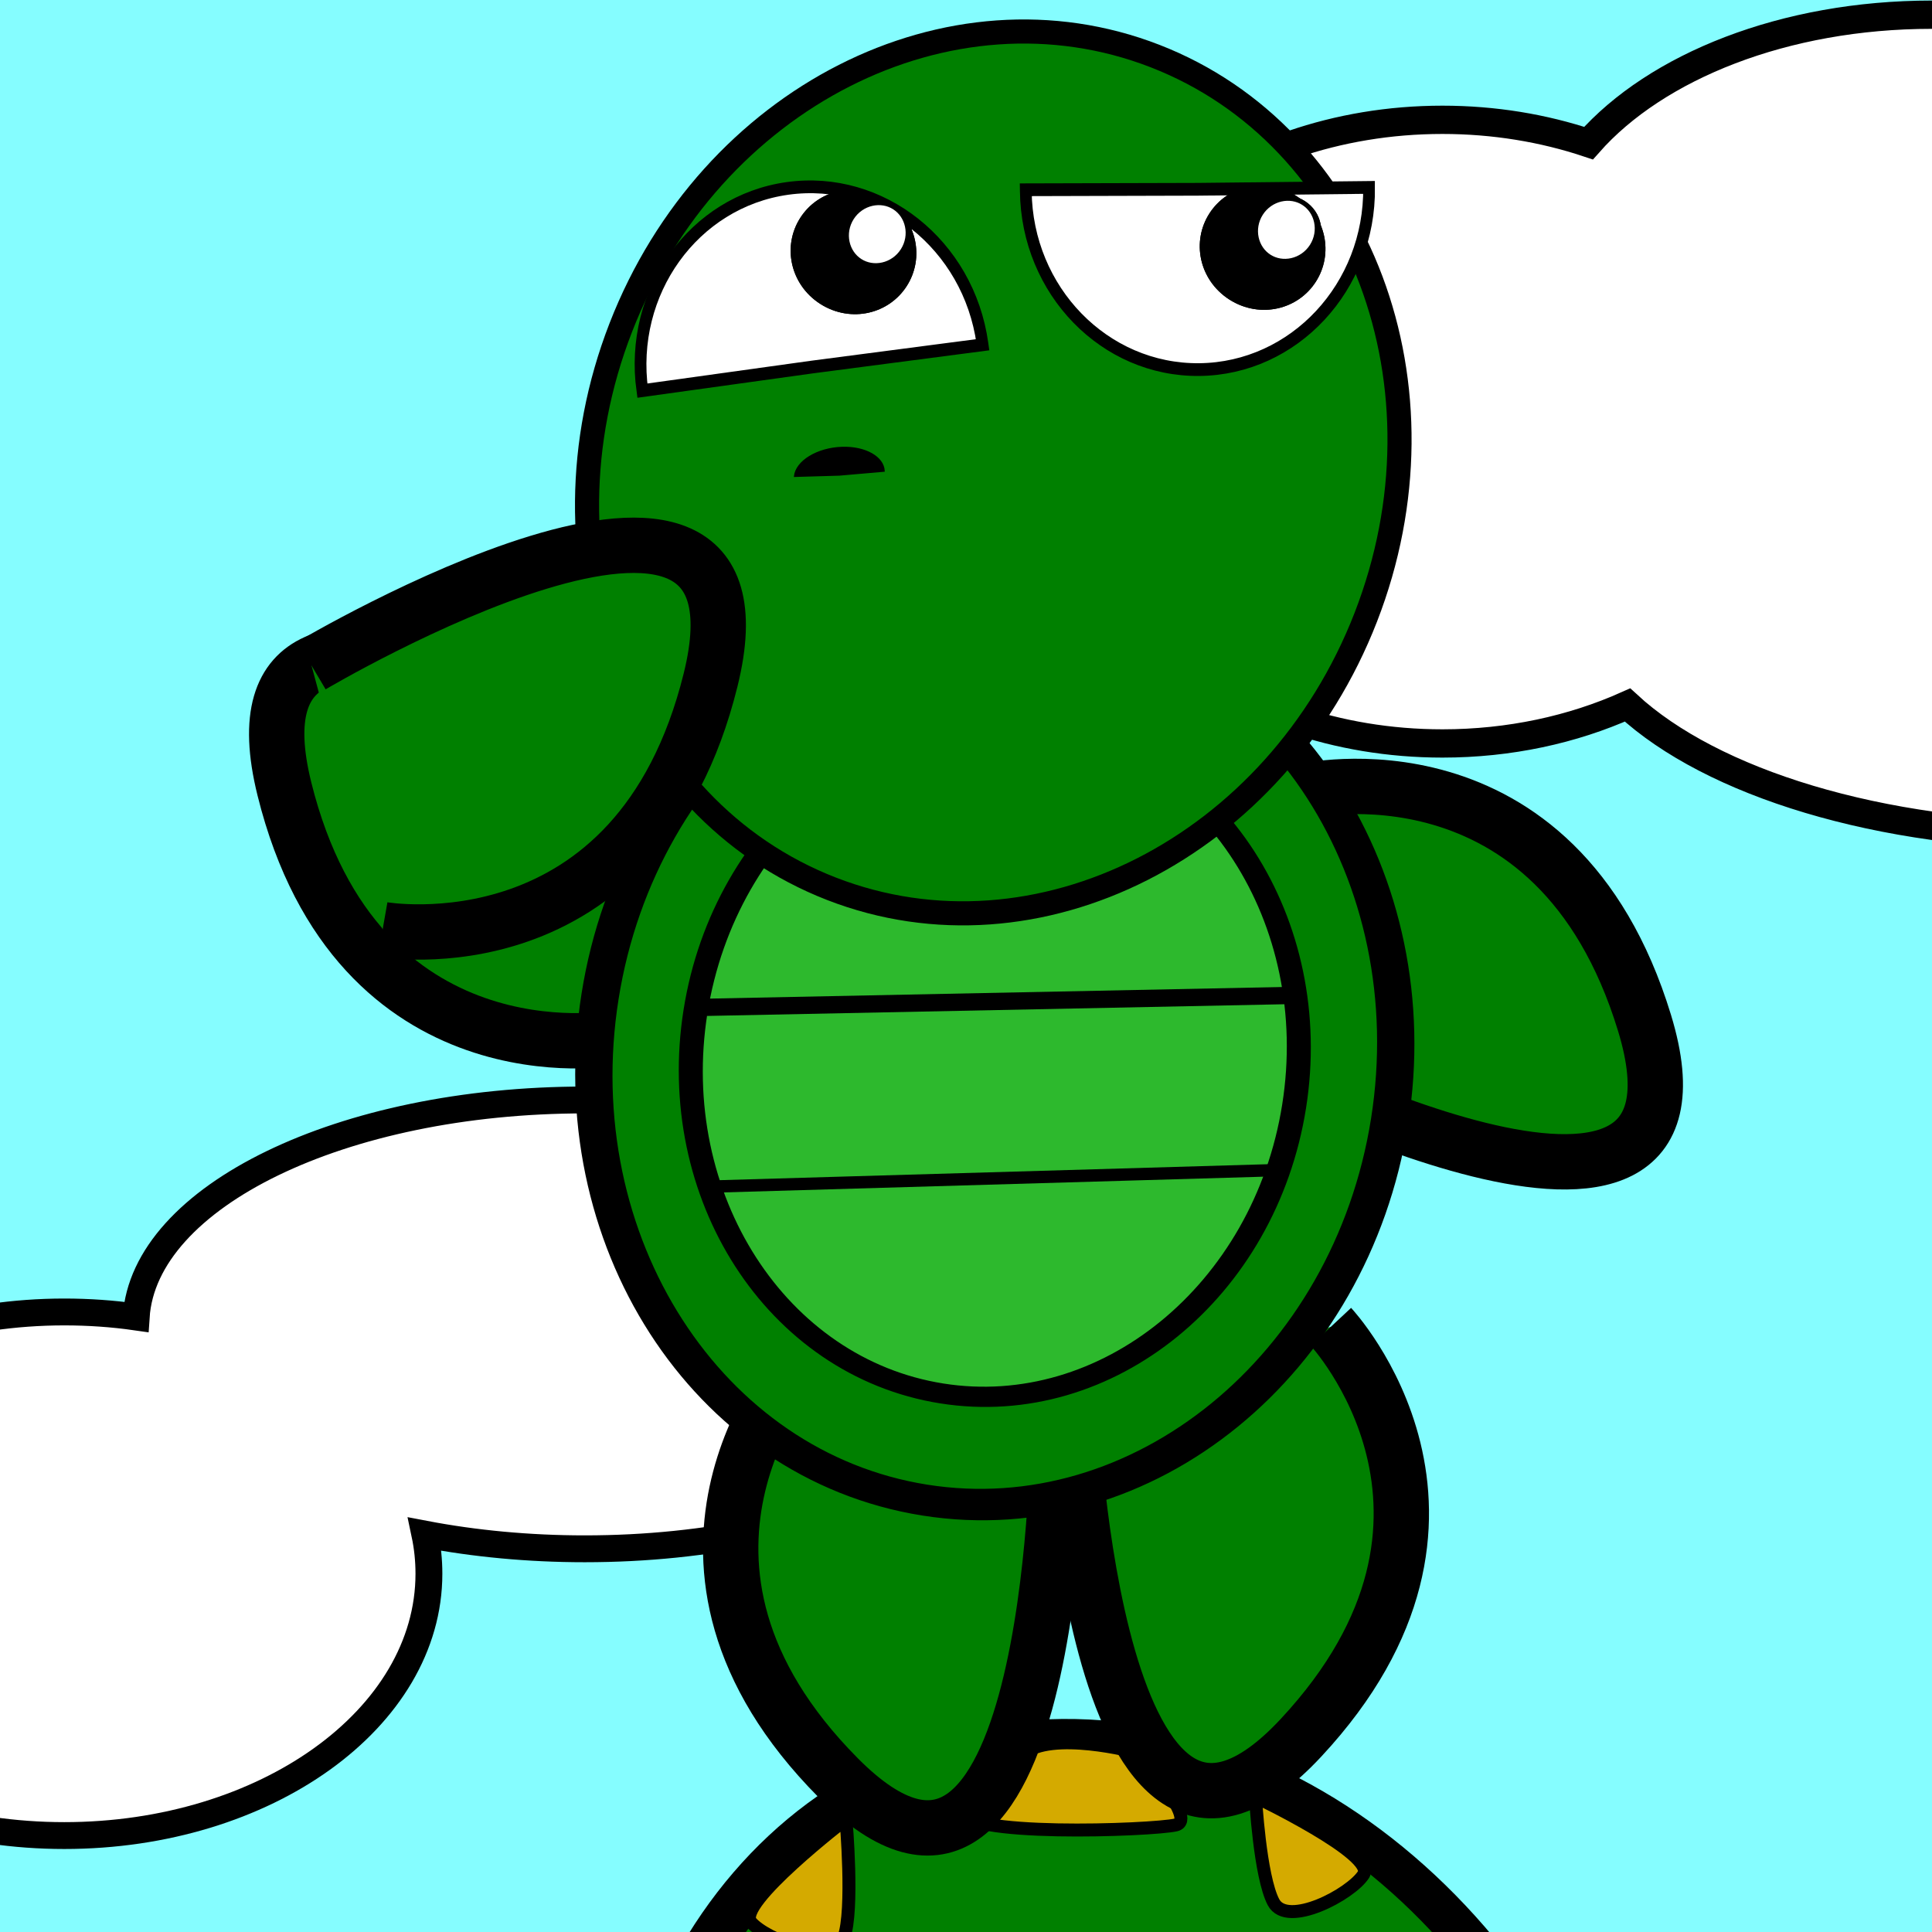
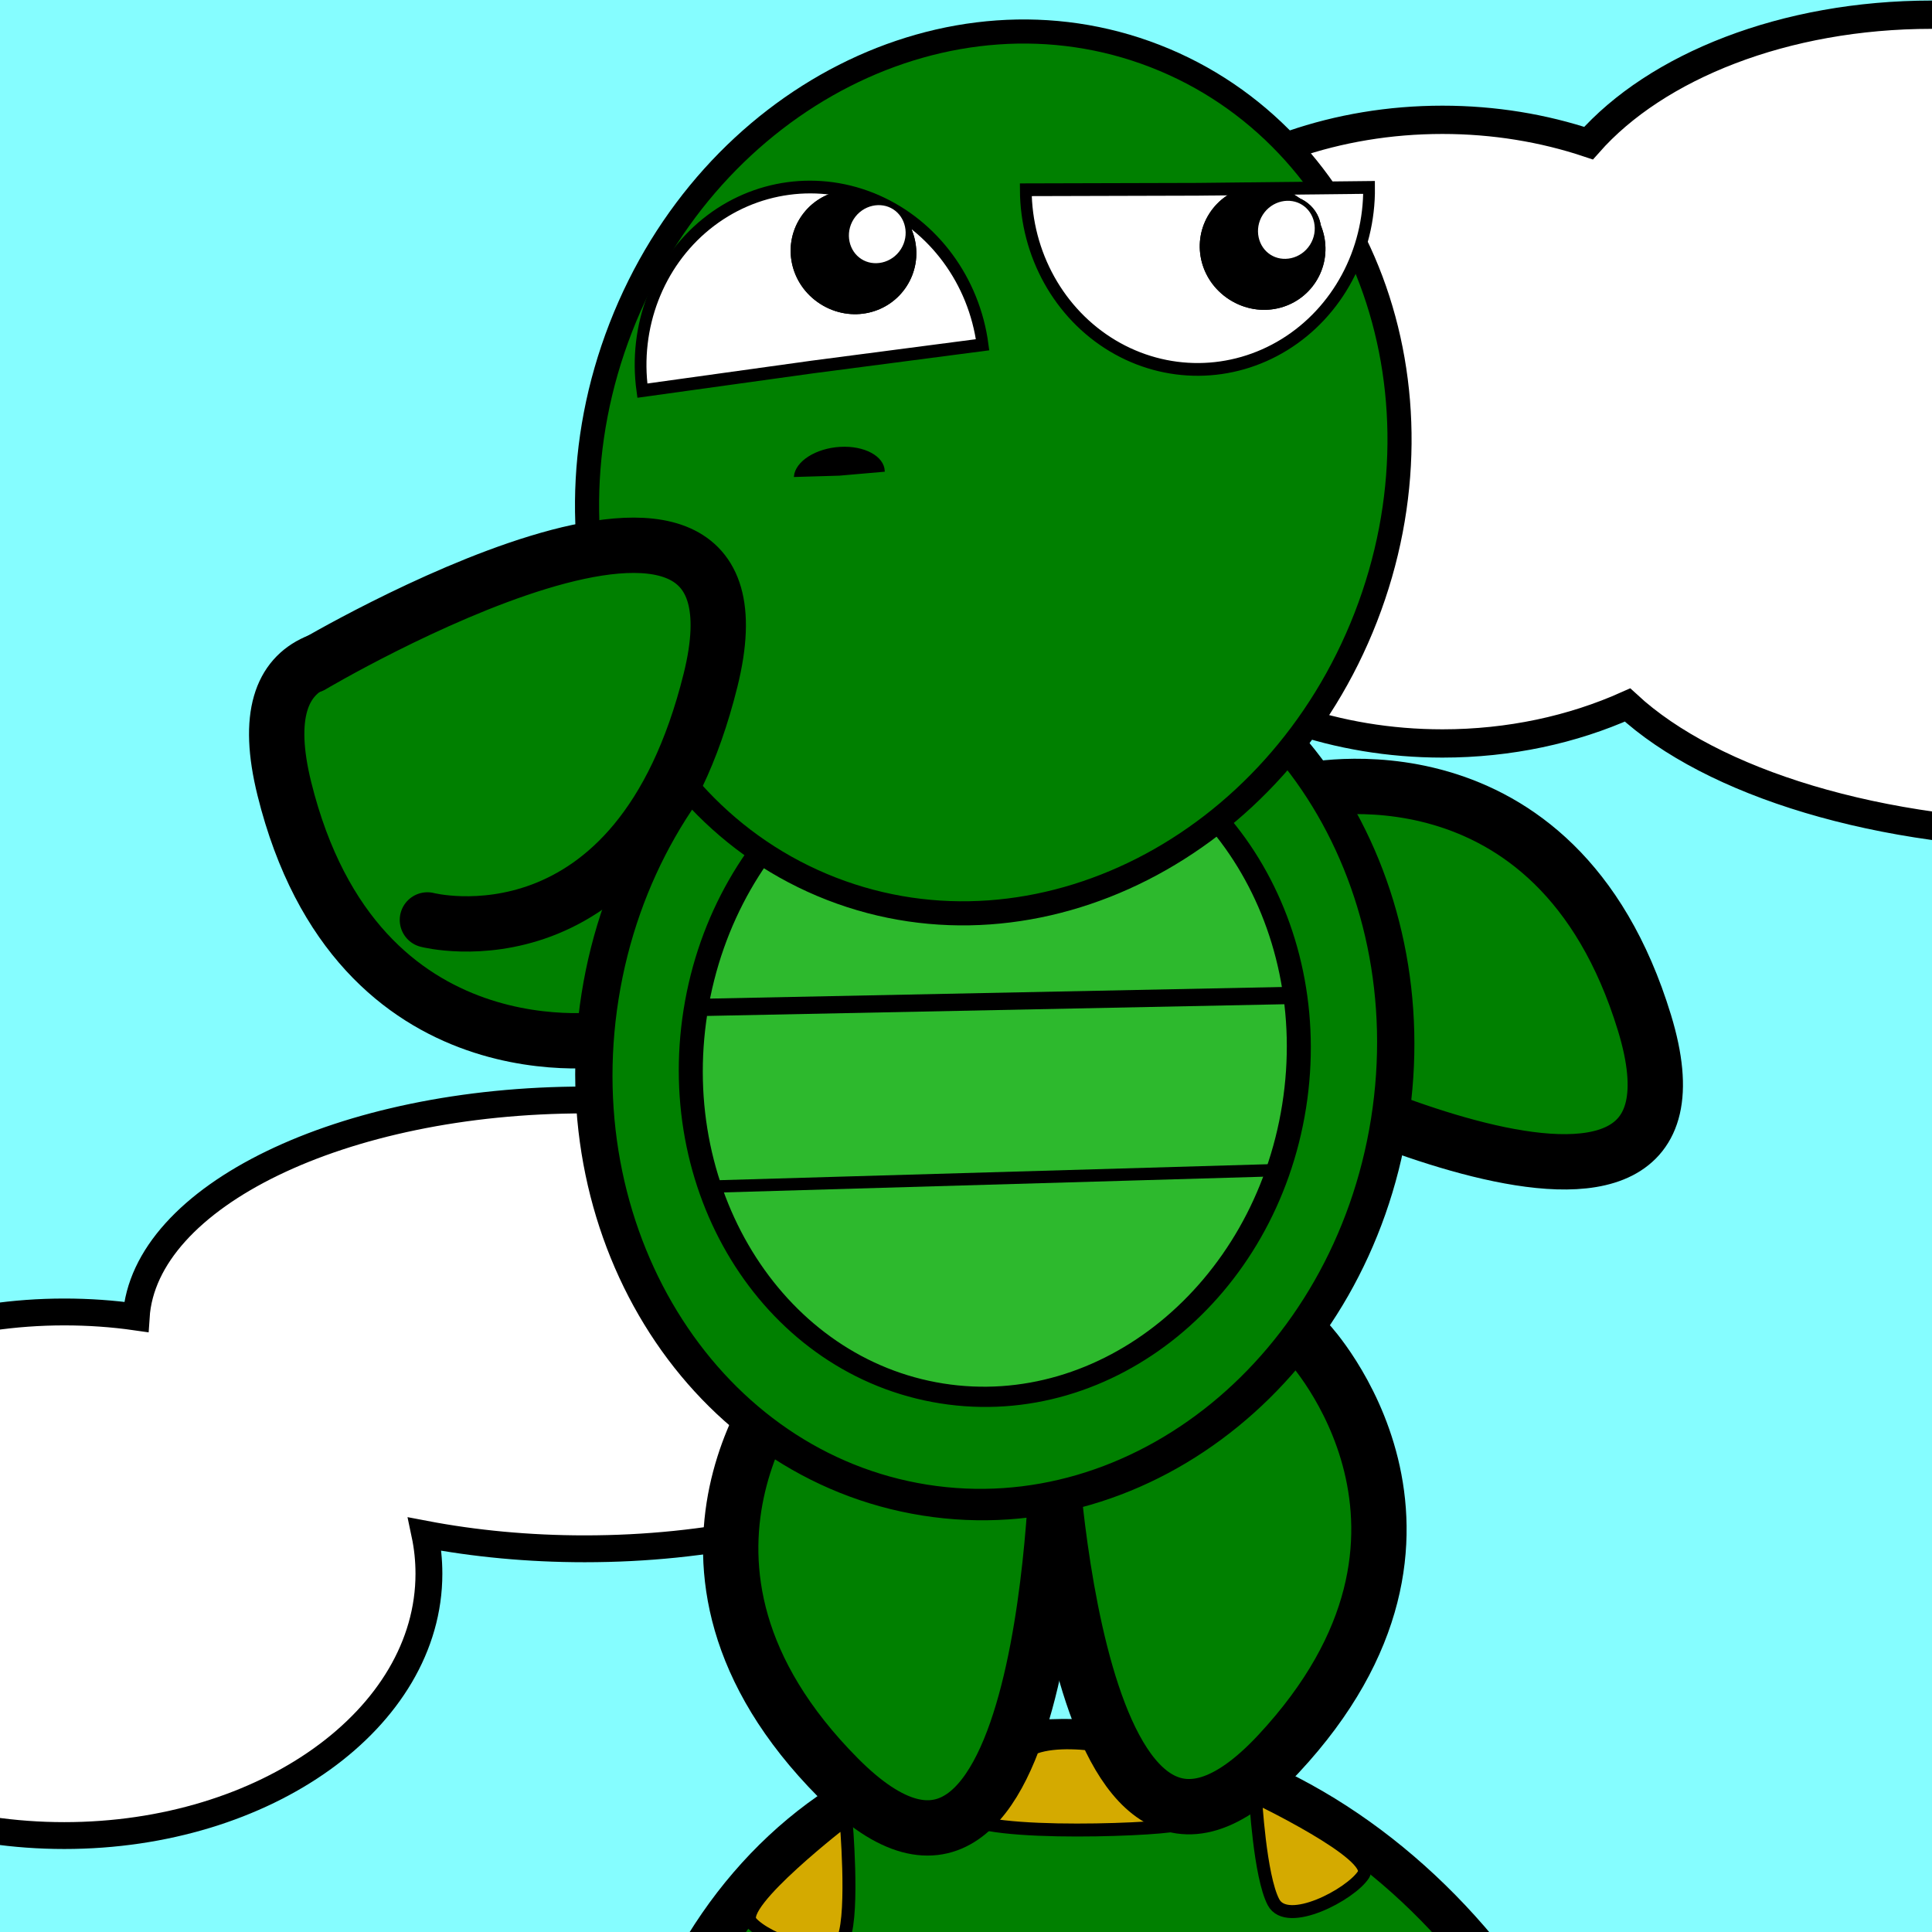
<svg xmlns="http://www.w3.org/2000/svg" width="128" height="128" id="svg4722" version="1.1">
  <defs id="defs4724" />
  <g id="layer1" transform="translate(0,-924.3622)" />
  <g id="layer3" transform="translate(0,-832)">
    <rect style="fill:#85fdff;fill-opacity:1;stroke:none" id="rect12997" width="200" height="200" x="-39.97" y="798.771" ry="0.445" />
    <path style="fill:#ffffff;fill-opacity:1;stroke:#000000;stroke-width:1.874;stroke-miterlimit:4;stroke-opacity:1;stroke-dasharray:none" d="m 127.975,832.974 c -9.748,0 -18.248,3.429 -22.73,8.51 -2.983,-0.997 -6.255,-1.546 -9.681,-1.546 -14.054,0 -25.447,9.251 -25.447,20.662 0,11.411 11.393,20.656 25.447,20.656 4.446,0 8.627,-0.92 12.264,-2.548 5.56,5.135 16.68,8.639 29.494,8.639 18.378,0 33.278,-7.205 33.278,-16.094 0,-6.403 -7.729,-11.933 -18.923,-14.524 1.534,-2.133 2.395,-4.501 2.395,-7.005 0,-9.249 -11.683,-16.75 -26.097,-16.75 z" id="path13770" />
    <path style="fill:#ffffff;fill-opacity:1;stroke:#000000;stroke-width:1.779;stroke-linecap:round;stroke-linejoin:miter;stroke-miterlimit:4;stroke-opacity:1;stroke-dasharray:none;stroke-dashoffset:0" d="m 4.258,953.611 c -13.343,0 -24.159,-7.769 -24.159,-17.348 0,-9.579 10.817,-17.342 24.159,-17.342 1.631,0 3.225,0.113 4.765,0.334 0.517,-7.984 13.626,-14.379 29.72,-14.379 16.422,0 29.736,6.657 29.736,14.868 0,8.211 -13.315,14.868 -29.736,14.868 -3.733,0 -7.306,-0.345 -10.598,-0.973 0.181,0.856 0.272,1.732 0.272,2.624 0,9.579 -10.817,17.348 -24.159,17.348 z" id="path13776" />
-     <g id="g11899" transform="matrix(0.2400989,0,0,0.2400989,-126.9601,779.2073)">
-       <g transform="matrix(0.6492081,0,0,0.6492081,599.5972,212.5373)" id="g11766">
-         <g id="g11559" transform="matrix(-0.3581099,-5.494199,5.494199,-0.3581099,-3883.156,2624.824)">
-           <g transform="matrix(0.0815394,-0.9966701,0.9966701,0.0815394,-468.789,1051.837)" id="g5410">
-             <path transform="matrix(-0.3963634,0.0215978,0.05432099,0.347082,408.0023,574.6367)" d="m 365.714,313.791 c 0,71.797 -43.492,130 -97.143,130 -53.651,0 -97.143,-58.203 -97.143,-130 0,-2.082 0.037,-4.164 0.112,-6.244 l 97.031,6.244 z" id="path5412" style="fill:#008000;fill-opacity:1;stroke:#000000;stroke-width:9.098;stroke-miterlimit:4;stroke-opacity:1;stroke-dasharray:none" />
-             <path style="fill:#2db92d;fill-opacity:1;stroke:#000000;stroke-width:9.098;stroke-miterlimit:4;stroke-opacity:1;stroke-dasharray:none" id="path5414" d="m 365.714,313.791 c 0,71.797 -43.492,130 -97.143,130 -53.651,0 -97.143,-58.203 -97.143,-130 0,-2.082 0.037,-4.164 0.112,-6.244 l 97.031,6.244 z" transform="matrix(-0.3231957,0.01283864,0.03744146,0.1382574,392.3387,641.9059)" />
-             <path style="fill:none;stroke:#000000;stroke-width:1px;stroke-linecap:butt;stroke-linejoin:miter;stroke-opacity:1" d="m 315,689.505 -8.571,15" id="path5416" />
-             <path style="fill:none;stroke:#000000;stroke-width:1px;stroke-linecap:butt;stroke-linejoin:miter;stroke-opacity:1" d="m 336.429,688.791 -7.143,16.429" id="path5418" />
-           </g>
-           <path id="path5436" d="m 288.406,793.572 c 0,0 -5.495,4.533 -5.801,2.738 -0.306,-1.795 0.129,-17.146 2.251,-16.371 1.113,0.406 1.988,2.328 3.946,4.899 1.774,2.33 -0.395,8.734 -0.395,8.734 z" style="fill:#d4aa00;stroke:#000000;stroke-width:1px;stroke-linecap:butt;stroke-linejoin:miter;stroke-opacity:1" />
-           <path style="fill:#d4aa00;stroke:#000000;stroke-width:1px;stroke-linecap:butt;stroke-linejoin:miter;stroke-opacity:1" d="m 284.36,802.582 c 0,0 -5.045,9.011 -6.516,7.936 -1.47,-1.075 -3.744,-6.156 -1.682,-7.078 2.062,-0.922 8.198,-0.858 8.198,-0.858 z" id="path5438" />
-           <path style="fill:#d4aa00;stroke:#000000;stroke-width:1px;stroke-linecap:butt;stroke-linejoin:miter;stroke-opacity:1" d="m 284.701,770.923 c 0,0 -5.973,-8.918 -7.444,-7.843 -1.47,1.075 -3.744,6.156 -1.682,7.078 2.062,0.922 9.126,0.765 9.126,0.765 z" id="path5438-5" />
+     <g id="g11766" transform="matrix(0.1558742,0,0,0.1558742,17.00251,830.2373)">
+       <g transform="matrix(-0.3581099,-5.494199,5.494199,-0.3581099,-3883.156,2624.824)" id="g11559">
+         <g id="g5410" transform="matrix(0.0815394,-0.9966701,0.9966701,0.0815394,-468.789,1051.837)">
+           <path style="fill:#008000;fill-opacity:1;stroke:#000000;stroke-width:9.098;stroke-miterlimit:4;stroke-opacity:1;stroke-dasharray:none" id="path5412" d="m 365.714,313.791 c 0,71.797 -43.492,130 -97.143,130 -53.651,0 -97.143,-58.203 -97.143,-130 0,-2.082 0.037,-4.164 0.112,-6.244 l 97.031,6.244 z" transform="matrix(-0.3963634,0.0215978,0.05432099,0.347082,408.0023,574.6367)" />
+           <path transform="matrix(-0.3231957,0.01283864,0.03744146,0.1382574,392.3387,641.9059)" d="m 365.714,313.791 c 0,71.797 -43.492,130 -97.143,130 -53.651,0 -97.143,-58.203 -97.143,-130 0,-2.082 0.037,-4.164 0.112,-6.244 l 97.031,6.244 z" id="path5414" style="fill:#2db92d;fill-opacity:1;stroke:#000000;stroke-width:9.098;stroke-miterlimit:4;stroke-opacity:1;stroke-dasharray:none" />
+           <path id="path5416" d="m 315,689.505 -8.571,15" style="fill:none;stroke:#000000;stroke-width:1px;stroke-linecap:butt;stroke-linejoin:miter;stroke-opacity:1" />
+           <path id="path5418" d="m 336.429,688.791 -7.143,16.429" style="fill:none;stroke:#000000;stroke-width:1px;stroke-linecap:butt;stroke-linejoin:miter;stroke-opacity:1" />
        </g>
-         <g id="g11559-1" transform="matrix(0.296012,-5.497895,5.497895,0.296012,-4061.369,2356.812)">
-           <g transform="matrix(0.0815394,-0.9966701,0.9966701,0.0815394,-468.789,1051.837)" id="g5410-2">
-             <path transform="matrix(-0.3963634,0.0215978,0.05432099,0.347082,408.0023,574.6367)" d="m 365.714,313.791 c 0,71.797 -43.492,130 -97.143,130 -53.651,0 -97.143,-58.203 -97.143,-130 0,-2.082 0.037,-4.164 0.112,-6.244 l 97.031,6.244 z" id="path5412-4" style="fill:#008000;fill-opacity:1;stroke:#000000;stroke-width:9.098;stroke-miterlimit:4;stroke-opacity:1;stroke-dasharray:none" />
-             <path style="fill:#2db92d;fill-opacity:1;stroke:#000000;stroke-width:9.098;stroke-miterlimit:4;stroke-opacity:1;stroke-dasharray:none" id="path5414-1" d="m 365.714,313.791 c 0,71.797 -43.492,130 -97.143,130 -53.651,0 -97.143,-58.203 -97.143,-130 0,-2.082 0.037,-4.164 0.112,-6.244 l 97.031,6.244 z" transform="matrix(-0.3231957,0.01283864,0.03744146,0.1382574,392.3387,641.9059)" />
-             <path style="fill:none;stroke:#000000;stroke-width:1px;stroke-linecap:butt;stroke-linejoin:miter;stroke-opacity:1" d="m 315,689.505 -8.571,15" id="path5416-2" />
-             <path style="fill:none;stroke:#000000;stroke-width:1px;stroke-linecap:butt;stroke-linejoin:miter;stroke-opacity:1" d="m 336.429,688.791 -7.143,16.429" id="path5418-8" />
-           </g>
-           <path id="path5436-3" d="m 288.406,793.572 c 0,0 -5.495,4.533 -5.801,2.738 -0.306,-1.795 0.129,-17.146 2.251,-16.371 1.113,0.406 1.988,2.328 3.946,4.899 1.774,2.33 -0.395,8.734 -0.395,8.734 z" style="fill:#d4aa00;stroke:#000000;stroke-width:1px;stroke-linecap:butt;stroke-linejoin:miter;stroke-opacity:1" />
-           <path style="fill:#d4aa00;stroke:#000000;stroke-width:1px;stroke-linecap:butt;stroke-linejoin:miter;stroke-opacity:1" d="m 284.36,802.582 c 0,0 -5.045,9.011 -6.516,7.936 -1.47,-1.075 -3.744,-6.156 -1.682,-7.078 2.062,-0.922 8.198,-0.858 8.198,-0.858 z" id="path5438-9" />
-           <path style="fill:#d4aa00;stroke:#000000;stroke-width:1px;stroke-linecap:butt;stroke-linejoin:miter;stroke-opacity:1" d="m 284.701,770.923 c 0,0 -5.973,-8.918 -7.444,-7.843 -1.47,1.075 -3.744,6.156 -1.682,7.078 2.062,0.922 9.126,0.765 9.126,0.765 z" id="path5438-5-2" />
+         <path style="fill:#d4aa00;stroke:#000000;stroke-width:1px;stroke-linecap:butt;stroke-linejoin:miter;stroke-opacity:1" d="m 288.406,793.572 c 0,0 -5.495,4.533 -5.801,2.738 -0.306,-1.795 0.129,-17.146 2.251,-16.371 1.113,0.406 1.988,2.328 3.946,4.899 1.774,2.33 -0.395,8.734 -0.395,8.734 z" id="path5436" />
+         <path id="path5438" d="m 284.36,802.582 c 0,0 -5.045,9.011 -6.516,7.936 -1.47,-1.075 -3.744,-6.156 -1.682,-7.078 2.062,-0.922 8.198,-0.858 8.198,-0.858 z" style="fill:#d4aa00;stroke:#000000;stroke-width:1px;stroke-linecap:butt;stroke-linejoin:miter;stroke-opacity:1" />
+         <path id="path5438-5" d="m 284.701,770.923 c 0,0 -5.973,-8.918 -7.444,-7.843 -1.47,1.075 -3.744,6.156 -1.682,7.078 2.062,0.922 9.126,0.765 9.126,0.765 z" style="fill:#d4aa00;stroke:#000000;stroke-width:1px;stroke-linecap:butt;stroke-linejoin:miter;stroke-opacity:1" />
+       </g>
+       <g transform="matrix(0.296012,-5.497895,5.497895,0.296012,-4061.369,2356.812)" id="g11559-1">
+         <g id="g5410-2" transform="matrix(0.0815394,-0.9966701,0.9966701,0.0815394,-468.789,1051.837)">
+           <path style="fill:#008000;fill-opacity:1;stroke:#000000;stroke-width:9.098;stroke-miterlimit:4;stroke-opacity:1;stroke-dasharray:none" id="path5412-4" d="m 365.714,313.791 c 0,71.797 -43.492,130 -97.143,130 -53.651,0 -97.143,-58.203 -97.143,-130 0,-2.082 0.037,-4.164 0.112,-6.244 l 97.031,6.244 z" transform="matrix(-0.3963634,0.0215978,0.05432099,0.347082,408.0023,574.6367)" />
+           <path transform="matrix(-0.3231957,0.01283864,0.03744146,0.1382574,392.3387,641.9059)" d="m 365.714,313.791 c 0,71.797 -43.492,130 -97.143,130 -53.651,0 -97.143,-58.203 -97.143,-130 0,-2.082 0.037,-4.164 0.112,-6.244 l 97.031,6.244 z" id="path5414-1" style="fill:#2db92d;fill-opacity:1;stroke:#000000;stroke-width:9.098;stroke-miterlimit:4;stroke-opacity:1;stroke-dasharray:none" />
+           <path id="path5416-2" d="m 315,689.505 -8.571,15" style="fill:none;stroke:#000000;stroke-width:1px;stroke-linecap:butt;stroke-linejoin:miter;stroke-opacity:1" />
+           <path id="path5418-8" d="m 336.429,688.791 -7.143,16.429" style="fill:none;stroke:#000000;stroke-width:1px;stroke-linecap:butt;stroke-linejoin:miter;stroke-opacity:1" />
        </g>
-         <g id="g11559-0" transform="matrix(0,-5.505858,5.505858,0,-3985.925,2838.883)">
-           <g transform="matrix(0.0815394,-0.9966701,0.9966701,0.0815394,-468.789,1051.837)" id="g5410-7">
-             <path transform="matrix(-0.3963634,0.0215978,0.05432099,0.347082,408.0023,574.6367)" d="m 365.714,313.791 c 0,71.797 -43.492,130 -97.143,130 -53.651,0 -97.143,-58.203 -97.143,-130 0,-2.082 0.037,-4.164 0.112,-6.244 l 97.031,6.244 z" id="path5412-7" style="fill:#008000;fill-opacity:1;stroke:#000000;stroke-width:9.098;stroke-miterlimit:4;stroke-opacity:1;stroke-dasharray:none" />
-             <path style="fill:#2db92d;fill-opacity:1;stroke:#000000;stroke-width:9.098;stroke-miterlimit:4;stroke-opacity:1;stroke-dasharray:none" id="path5414-6" d="m 365.714,313.791 c 0,71.797 -43.492,130 -97.143,130 -53.651,0 -97.143,-58.203 -97.143,-130 0,-2.082 0.037,-4.164 0.112,-6.244 l 97.031,6.244 z" transform="matrix(-0.3231957,0.01283864,0.03744146,0.1382574,392.3387,641.9059)" />
-             <path style="fill:none;stroke:#000000;stroke-width:1px;stroke-linecap:butt;stroke-linejoin:miter;stroke-opacity:1" d="m 315,689.505 -8.571,15" id="path5416-9" />
-             <path style="fill:none;stroke:#000000;stroke-width:1px;stroke-linecap:butt;stroke-linejoin:miter;stroke-opacity:1" d="m 336.429,688.791 -7.143,16.429" id="path5418-5" />
-           </g>
-           <path id="path5436-2" d="m 288.406,793.572 c 0,0 -5.495,4.533 -5.801,2.738 -0.306,-1.795 0.129,-17.146 2.251,-16.371 1.113,0.406 1.988,2.328 3.946,4.899 1.774,2.33 -0.395,8.734 -0.395,8.734 z" style="fill:#d4aa00;stroke:#000000;stroke-width:1px;stroke-linecap:butt;stroke-linejoin:miter;stroke-opacity:1" />
-           <path style="fill:#d4aa00;stroke:#000000;stroke-width:1px;stroke-linecap:butt;stroke-linejoin:miter;stroke-opacity:1" d="m 284.36,802.582 c 0,0 -5.045,9.011 -6.516,7.936 -1.47,-1.075 -3.744,-6.156 -1.682,-7.078 2.062,-0.922 8.198,-0.858 8.198,-0.858 z" id="path5438-3" />
-           <path style="fill:#d4aa00;stroke:#000000;stroke-width:1px;stroke-linecap:butt;stroke-linejoin:miter;stroke-opacity:1" d="m 284.701,770.923 c 0,0 -5.973,-8.918 -7.444,-7.843 -1.47,1.075 -3.744,6.156 -1.682,7.078 2.062,0.922 9.126,0.765 9.126,0.765 z" id="path5438-5-1" />
+         <path style="fill:#d4aa00;stroke:#000000;stroke-width:1px;stroke-linecap:butt;stroke-linejoin:miter;stroke-opacity:1" d="m 288.406,793.572 c 0,0 -5.495,4.533 -5.801,2.738 -0.306,-1.795 0.129,-17.146 2.251,-16.371 1.113,0.406 1.988,2.328 3.946,4.899 1.774,2.33 -0.395,8.734 -0.395,8.734 z" id="path5436-3" />
+         <path id="path5438-9" d="m 284.36,802.582 c 0,0 -5.045,9.011 -6.516,7.936 -1.47,-1.075 -3.744,-6.156 -1.682,-7.078 2.062,-0.922 8.198,-0.858 8.198,-0.858 z" style="fill:#d4aa00;stroke:#000000;stroke-width:1px;stroke-linecap:butt;stroke-linejoin:miter;stroke-opacity:1" />
+         <path id="path5438-5-2" d="m 284.701,770.923 c 0,0 -5.973,-8.918 -7.444,-7.843 -1.47,1.075 -3.744,6.156 -1.682,7.078 2.062,0.922 9.126,0.765 9.126,0.765 z" style="fill:#d4aa00;stroke:#000000;stroke-width:1px;stroke-linecap:butt;stroke-linejoin:miter;stroke-opacity:1" />
+       </g>
+       <g transform="matrix(0,-5.505858,5.505858,0,-3985.925,2838.883)" id="g11559-0">
+         <g id="g5410-7" transform="matrix(0.0815394,-0.9966701,0.9966701,0.0815394,-468.789,1051.837)">
+           <path style="fill:#008000;fill-opacity:1;stroke:#000000;stroke-width:9.098;stroke-miterlimit:4;stroke-opacity:1;stroke-dasharray:none" id="path5412-7" d="m 365.714,313.791 c 0,71.797 -43.492,130 -97.143,130 -53.651,0 -97.143,-58.203 -97.143,-130 0,-2.082 0.037,-4.164 0.112,-6.244 l 97.031,6.244 z" transform="matrix(-0.3963634,0.0215978,0.05432099,0.347082,408.0023,574.6367)" />
+           <path transform="matrix(-0.3231957,0.01283864,0.03744146,0.1382574,392.3387,641.9059)" d="m 365.714,313.791 c 0,71.797 -43.492,130 -97.143,130 -53.651,0 -97.143,-58.203 -97.143,-130 0,-2.082 0.037,-4.164 0.112,-6.244 l 97.031,6.244 z" id="path5414-6" style="fill:#2db92d;fill-opacity:1;stroke:#000000;stroke-width:9.098;stroke-miterlimit:4;stroke-opacity:1;stroke-dasharray:none" />
+           <path id="path5416-9" d="m 315,689.505 -8.571,15" style="fill:none;stroke:#000000;stroke-width:1px;stroke-linecap:butt;stroke-linejoin:miter;stroke-opacity:1" />
+           <path id="path5418-5" d="m 336.429,688.791 -7.143,16.429" style="fill:none;stroke:#000000;stroke-width:1px;stroke-linecap:butt;stroke-linejoin:miter;stroke-opacity:1" />
        </g>
-       </g>
-       <g id="g5333" transform="matrix(3.248892,0,0,3.248892,-836.3946,-137.9762)">
-         <path id="path4320" d="m 526.092,200.061 c 0,0 41.305,21.607 33.78,-3.035 -7.525,-24.642 -28.945,-19.678 -28.945,-19.678" style="fill:#008000;stroke:#000000;stroke-width:4.7;stroke-linecap:butt;stroke-linejoin:miter;stroke-miterlimit:4;stroke-opacity:1;stroke-dasharray:none" />
-         <path id="path4322" d="m 478.244,175.914 c 0,0 -40.094,-23.779 -33.893,1.229 6.201,25.008 27.854,21.194 27.854,21.194" style="fill:#008000;stroke:#000000;stroke-width:4.7;stroke-linecap:butt;stroke-linejoin:miter;stroke-miterlimit:4;stroke-opacity:1;stroke-dasharray:none" />
-         <path style="fill:#008000;stroke:#000000;stroke-width:4.7;stroke-linecap:butt;stroke-linejoin:miter;stroke-miterlimit:4;stroke-opacity:1;stroke-dasharray:none" d="m 511.153,230.023 c 0,0 1.981,46.573 19.542,27.719 17.561,-18.853 2.539,-34.908 2.539,-34.908" id="path4324" />
-         <path id="path4326" d="m 510.044,232.818 c 0,0 -0.495,46.612 -18.649,28.328 -18.153,-18.284 -3.65,-34.809 -3.65,-34.809" style="fill:#008000;stroke:#000000;stroke-width:4.7;stroke-linecap:butt;stroke-linejoin:miter;stroke-miterlimit:4;stroke-opacity:1;stroke-dasharray:none" />
-         <path style="fill:#008000;fill-opacity:1;stroke:#000000;stroke-width:9.098;stroke-miterlimit:4;stroke-opacity:1;stroke-dasharray:none" id="path4328" d="m 365.714,313.791 c 0,71.797 -43.492,130 -97.143,130 -53.651,0 -97.143,-58.203 -97.143,-130 0,-71.797 43.492,-130 97.143,-130 53.651,0 97.143,58.203 97.143,130 z" transform="matrix(0.3451183,0.05474465,-0.04572081,0.2882306,426.3475,94.93794)" />
-         <path d="m 365.714,313.791 c 0,71.797 -43.492,130 -97.143,130 -53.651,0 -97.143,-58.203 -97.143,-130 0,-71.797 43.492,-130 97.143,-130 53.651,0 97.143,58.203 97.143,130 z" id="path4330" style="fill:#2db92d;fill-opacity:1;stroke:#000000;stroke-width:7.726;stroke-miterlimit:4;stroke-opacity:1;stroke-dasharray:none" transform="matrix(0.2616831,0.04150968,-0.03466743,0.2185485,445.2874,120.3581)" />
-         <path style="fill:#008000;fill-opacity:1;stroke:#000000;stroke-width:5.858;stroke-miterlimit:4;stroke-opacity:1;stroke-dasharray:none" id="path4332" d="m -731.429,15.219 c 0,59.962 -43.492,108.571 -97.143,108.571 -53.651,0 -97.143,-48.609 -97.143,-108.571 0,-59.962 43.492,-108.571 97.143,-108.571 53.651,0 97.143,48.609 97.143,108.571 z" transform="matrix(0.3256896,0.1266092,-0.1266092,0.3256896,776.3448,250.2192)" />
-         <path d="m -731.429,15.219 c 0,59.962 -43.492,108.571 -97.143,108.571 -50.142,0 -92.045,-42.653 -96.72,-98.45 l 96.72,-10.122 z" id="path4334" style="fill:#000000;fill-opacity:1;stroke:#000000;stroke-width:5.858;stroke-miterlimit:4;stroke-opacity:1;stroke-dasharray:none" transform="matrix(-0.0385234,0.00112857,0.00221785,-0.02144184,459.5292,151.7453)" />
-         <path style="fill:none;stroke:#000000;stroke-width:1.468;stroke-linecap:butt;stroke-linejoin:miter;stroke-miterlimit:4;stroke-opacity:1;stroke-dasharray:none" d="m 530.067,194.69 -49.832,1.01" id="path4336" />
-         <path style="fill:none;stroke:#000000;stroke-width:1.048;stroke-linecap:butt;stroke-linejoin:miter;stroke-miterlimit:4;stroke-opacity:1;stroke-dasharray:none" d="m 480.869,210.92 47.402,-1.38" id="path4338" />
-         <path transform="matrix(-0.1684654,0.023417,-0.02544675,-0.1830678,224.052,175.1484)" d="m -1485.714,-16.209 c 0,45.761 -38.376,82.857 -85.714,82.857 -47.339,0 -85.714,-37.096 -85.714,-82.857 0,-0.215 9e-4,-0.43 0,-0.645 l 85.712,0.645 z" id="path4340" style="fill:#ffffff;fill-opacity:1;stroke:#000000;stroke-width:5.858;stroke-miterlimit:4;stroke-opacity:1;stroke-dasharray:none" />
-         <g transform="matrix(0.3246719,0,0,0.3246719,388.4113,91.27727)" id="g4342">
-           <g id="g4344" transform="matrix(0.4020883,0.2572268,-0.2286144,0.3573623,744.7877,131.2394)">
-             <path style="fill:#000000;fill-opacity:1;stroke:#000000;stroke-width:8.314;stroke-miterlimit:4;stroke-opacity:1;stroke-dasharray:none" id="path4346" d="m -991.429,186.648 c 0,31.559 -16.629,57.143 -37.143,57.143 -20.513,0 -37.143,-25.584 -37.143,-57.143 0,-31.559 16.63,-57.143 37.143,-57.143 20.513,0 37.143,25.584 37.143,57.143 z" transform="matrix(0.8388796,0,0,0.6202717,107.1333,408.0183)" />
-             <path transform="matrix(0.4647959,0,0,0.3436724,-271.9242,442.5022)" d="m -991.429,186.648 c 0,31.559 -16.629,57.143 -37.143,57.143 -20.513,0 -37.143,-25.584 -37.143,-57.143 0,-31.559 16.63,-57.143 37.143,-57.143 20.513,0 37.143,25.584 37.143,57.143 z" id="path4348" style="fill:#ffffff;fill-opacity:1;stroke:#000000;stroke-width:8.314;stroke-miterlimit:4;stroke-opacity:1;stroke-dasharray:none" />
-           </g>
-           <g transform="matrix(0.4020883,0.2572268,-0.2286144,0.3573623,744.7877,131.2394)" id="g4350">
-             <path transform="matrix(0.8388796,0,0,0.6202717,107.1333,408.0183)" d="m -991.429,186.648 c 0,31.559 -16.629,57.143 -37.143,57.143 -20.513,0 -37.143,-25.584 -37.143,-57.143 0,-31.559 16.63,-57.143 37.143,-57.143 20.513,0 37.143,25.584 37.143,57.143 z" id="path4352" style="fill:#000000;fill-opacity:1;stroke:#000000;stroke-width:8.314;stroke-miterlimit:4;stroke-opacity:1;stroke-dasharray:none" />
-             <path style="fill:#ffffff;fill-opacity:1;stroke:#000000;stroke-width:8.314;stroke-miterlimit:4;stroke-opacity:1;stroke-dasharray:none" id="path4354" d="m -991.429,186.648 c 0,31.559 -16.629,57.143 -37.143,57.143 -20.513,0 -37.143,-25.584 -37.143,-57.143 0,-31.559 16.63,-57.143 37.143,-57.143 20.513,0 37.143,25.584 37.143,57.143 z" transform="matrix(0.4647959,0,0,0.3436724,-271.9242,442.5022)" />
-           </g>
-         </g>
-         <path style="fill:#ffffff;fill-opacity:1;stroke:#000000;stroke-width:5.858;stroke-miterlimit:4;stroke-opacity:1;stroke-dasharray:none" id="path4356" d="m -1485.714,-16.209 c 0,45.761 -38.376,82.857 -85.714,82.857 -47.339,0 -85.714,-37.096 -85.714,-82.857 0,-0.215 9e-4,-0.43 0,-0.645 l 85.712,0.645 z" transform="matrix(0.170075,-0.0018559,0.00201676,0.1848169,789.1933,126.303)" />
-         <g id="g4358" transform="matrix(0.3246719,0,0,0.3246719,423.1579,90.90762)">
-           <g transform="matrix(0.4020883,0.2572268,-0.2286144,0.3573623,744.7877,131.2394)" id="g4360">
-             <path transform="matrix(0.8388796,0,0,0.6202717,107.1333,408.0183)" d="m -991.429,186.648 c 0,31.559 -16.629,57.143 -37.143,57.143 -20.513,0 -37.143,-25.584 -37.143,-57.143 0,-31.559 16.63,-57.143 37.143,-57.143 20.513,0 37.143,25.584 37.143,57.143 z" id="path4362" style="fill:#000000;fill-opacity:1;stroke:#000000;stroke-width:8.314;stroke-miterlimit:4;stroke-opacity:1;stroke-dasharray:none" />
-             <path style="fill:#ffffff;fill-opacity:1;stroke:#000000;stroke-width:8.314;stroke-miterlimit:4;stroke-opacity:1;stroke-dasharray:none" id="path4364" d="m -991.429,186.648 c 0,31.559 -16.629,57.143 -37.143,57.143 -20.513,0 -37.143,-25.584 -37.143,-57.143 0,-31.559 16.63,-57.143 37.143,-57.143 20.513,0 37.143,25.584 37.143,57.143 z" transform="matrix(0.4647959,0,0,0.3436724,-271.9242,442.5022)" />
-           </g>
-           <g id="g4366" transform="matrix(0.4020883,0.2572268,-0.2286144,0.3573623,744.7877,131.2394)">
-             <path style="fill:#000000;fill-opacity:1;stroke:#000000;stroke-width:8.314;stroke-miterlimit:4;stroke-opacity:1;stroke-dasharray:none" id="path4368" d="m -991.429,186.648 c 0,31.559 -16.629,57.143 -37.143,57.143 -20.513,0 -37.143,-25.584 -37.143,-57.143 0,-31.559 16.63,-57.143 37.143,-57.143 20.513,0 37.143,25.584 37.143,57.143 z" transform="matrix(0.8388796,0,0,0.6202717,107.1333,408.0183)" />
-             <path transform="matrix(0.4647959,0,0,0.3436724,-271.9242,442.5022)" d="m -991.429,186.648 c 0,31.559 -16.629,57.143 -37.143,57.143 -20.513,0 -37.143,-25.584 -37.143,-57.143 0,-31.559 16.63,-57.143 37.143,-57.143 20.513,0 37.143,25.584 37.143,57.143 z" id="path4370" style="fill:#ffffff;fill-opacity:1;stroke:#000000;stroke-width:8.314;stroke-miterlimit:4;stroke-opacity:1;stroke-dasharray:none" />
-           </g>
-         </g>
-         <path style="fill:#008000;stroke:#000000;stroke-width:4.7;stroke-linecap:butt;stroke-linejoin:miter;stroke-miterlimit:4;stroke-opacity:1;stroke-dasharray:none" d="m 446.656,166.673 c 0,0 40.094,-23.779 33.893,1.229 -6.201,25.008 -27.854,21.194 -27.854,21.194" id="path4372" />
+         <path style="fill:#d4aa00;stroke:#000000;stroke-width:1px;stroke-linecap:butt;stroke-linejoin:miter;stroke-opacity:1" d="m 288.406,793.572 c 0,0 -5.495,4.533 -5.801,2.738 -0.306,-1.795 0.129,-17.146 2.251,-16.371 1.113,0.406 1.988,2.328 3.946,4.899 1.774,2.33 -0.395,8.734 -0.395,8.734 z" id="path5436-2" />
+         <path id="path5438-3" d="m 284.36,802.582 c 0,0 -5.045,9.011 -6.516,7.936 -1.47,-1.075 -3.744,-6.156 -1.682,-7.078 2.062,-0.922 8.198,-0.858 8.198,-0.858 z" style="fill:#d4aa00;stroke:#000000;stroke-width:1px;stroke-linecap:butt;stroke-linejoin:miter;stroke-opacity:1" />
+         <path id="path5438-5-1" d="m 284.701,770.923 c 0,0 -5.973,-8.918 -7.444,-7.843 -1.47,1.075 -3.744,6.156 -1.682,7.078 2.062,0.922 9.126,0.765 9.126,0.765 z" style="fill:#d4aa00;stroke:#000000;stroke-width:1px;stroke-linecap:butt;stroke-linejoin:miter;stroke-opacity:1" />
      </g>
    </g>
+     <path id="path4320" d="m 82.603,902.138 c 0,0 32.22,16.855 26.35,-2.367 -5.87,-19.222 -22.578,-15.35 -22.578,-15.35" style="fill:#008000;stroke:#000000;stroke-width:3.666;stroke-linecap:butt;stroke-linejoin:miter;stroke-miterlimit:4;stroke-opacity:1;stroke-dasharray:none" />
+     <path id="path4322" d="m 45.279,883.302 c 0,0 -31.275,-18.549 -26.439,0.959 4.837,19.508 21.728,16.532 21.728,16.532" style="fill:#008000;stroke:#000000;stroke-width:3.666;stroke-linecap:butt;stroke-linejoin:miter;stroke-miterlimit:4;stroke-opacity:1;stroke-dasharray:none" />
+     <path style="fill:#008000;stroke:#000000;stroke-width:3.666;stroke-linecap:butt;stroke-linejoin:miter;stroke-miterlimit:4;stroke-opacity:1;stroke-dasharray:none" d="m 69.467,926.57 c 0,0 1.545,36.329 15.244,21.623 13.699,-14.707 1.98,-27.23 1.98,-27.23" id="path4324" />
+     <path id="path4326" d="m 70.085,927.69 c 0,0 -0.387,36.36 -14.547,22.098 -14.161,-14.263 -2.847,-27.153 -2.847,-27.153" style="fill:#008000;stroke:#000000;stroke-width:3.666;stroke-linecap:butt;stroke-linejoin:miter;stroke-miterlimit:4;stroke-opacity:1;stroke-dasharray:none" />
+     <path style="fill:#008000;fill-opacity:1;stroke:#000000;stroke-width:9.098;stroke-miterlimit:4;stroke-opacity:1;stroke-dasharray:none" id="path4328" d="m 365.714,313.791 a 97.143,130 0 1 1 -194.286,0 97.143,130 0 1 1 194.286,0 z" transform="matrix(0.2692114,0.04270387,-0.03566477,0.2248359,4.797176,820.1363)" />
+     <path d="m 365.714,313.791 a 97.143,130 0 1 1 -194.286,0 97.143,130 0 1 1 194.286,0 z" id="path4330" style="fill:#2db92d;fill-opacity:1;stroke:#000000;stroke-width:7.726;stroke-miterlimit:4;stroke-opacity:1;stroke-dasharray:none" transform="matrix(0.2041274,0.03237986,-0.02704252,0.17048,19.57131,839.9654)" />
+     <path style="fill:#008000;fill-opacity:1;stroke:#000000;stroke-width:5.858;stroke-miterlimit:4;stroke-opacity:1;stroke-dasharray:none" id="path4332" d="m -731.429,15.219 a 97.143,108.571 0 1 1 -194.286,0 97.143,108.571 0 1 1 194.286,0 z" transform="matrix(0.254056,0.09876219,-0.09876219,0.254056,277.8145,941.2643)" />
+     <path d="m -731.429,15.219 a 97.143,108.571 0 0 1 -193.863,10.122 l 96.72,-10.122 z" id="path4334" style="fill:#000000;fill-opacity:1;stroke:#000000;stroke-width:5.858;stroke-miterlimit:4;stroke-opacity:1;stroke-dasharray:none" transform="matrix(-0.03005039,8.8034735e-4,0.00173005,-0.01672583,30.68076,864.4492)" />
+     <path style="fill:none;stroke:#000000;stroke-width:1.145;stroke-linecap:butt;stroke-linejoin:miter;stroke-miterlimit:4;stroke-opacity:1;stroke-dasharray:none" d="m 85.704,897.948 -38.872,0.788" id="path4336" />
+     <path style="fill:none;stroke:#000000;stroke-width:0.818;stroke-linecap:butt;stroke-linejoin:miter;stroke-miterlimit:4;stroke-opacity:1;stroke-dasharray:none" d="m 47.327,910.609 36.976,-1.076" id="path4338" />
+     <path transform="matrix(-0.1314124,0.01826656,-0.01984988,-0.1428031,-153.0046,882.7048)" d="m -1485.714,-16.209 a 85.714,82.857 0 1 1 -171.426,-0.645 l 85.712,0.645 z" id="path4340" style="fill:#ffffff;fill-opacity:1;stroke:#000000;stroke-width:5.858;stroke-miterlimit:4;stroke-opacity:1;stroke-dasharray:none" />
+     <g transform="matrix(0.2532621,0,0,0.2532621,-24.79519,817.2807)" id="g4342">
+       <g id="g4344" transform="matrix(0.4020883,0.2572268,-0.2286144,0.3573623,744.7877,131.2394)">
+         <path style="fill:#000000;fill-opacity:1;stroke:#000000;stroke-width:8.314;stroke-miterlimit:4;stroke-opacity:1;stroke-dasharray:none" id="path4346" d="m -991.429,186.648 c 0,31.559 -16.629,57.143 -37.143,57.143 -20.513,0 -37.143,-25.584 -37.143,-57.143 0,-31.559 16.63,-57.143 37.143,-57.143 20.513,0 37.143,25.584 37.143,57.143 z" transform="matrix(0.8388796,0,0,0.6202717,107.1333,408.0183)" />
+         <path transform="matrix(0.4647959,0,0,0.3436724,-271.9242,442.5022)" d="m -991.429,186.648 c 0,31.559 -16.629,57.143 -37.143,57.143 -20.513,0 -37.143,-25.584 -37.143,-57.143 0,-31.559 16.63,-57.143 37.143,-57.143 20.513,0 37.143,25.584 37.143,57.143 z" id="path4348" style="fill:#ffffff;fill-opacity:1;stroke:#000000;stroke-width:8.314;stroke-miterlimit:4;stroke-opacity:1;stroke-dasharray:none" />
+       </g>
+       <g transform="matrix(0.4020883,0.2572268,-0.2286144,0.3573623,744.7877,131.2394)" id="g4350">
+         <path transform="matrix(0.8388796,0,0,0.6202717,107.1333,408.0183)" d="m -991.429,186.648 c 0,31.559 -16.629,57.143 -37.143,57.143 -20.513,0 -37.143,-25.584 -37.143,-57.143 0,-31.559 16.63,-57.143 37.143,-57.143 20.513,0 37.143,25.584 37.143,57.143 z" id="path4352" style="fill:#000000;fill-opacity:1;stroke:#000000;stroke-width:8.314;stroke-miterlimit:4;stroke-opacity:1;stroke-dasharray:none" />
+         <path style="fill:#ffffff;fill-opacity:1;stroke:#000000;stroke-width:8.314;stroke-miterlimit:4;stroke-opacity:1;stroke-dasharray:none" id="path4354" d="m -991.429,186.648 c 0,31.559 -16.629,57.143 -37.143,57.143 -20.513,0 -37.143,-25.584 -37.143,-57.143 0,-31.559 16.63,-57.143 37.143,-57.143 20.513,0 37.143,25.584 37.143,57.143 z" transform="matrix(0.4647959,0,0,0.3436724,-271.9242,442.5022)" />
+       </g>
+     </g>
+     <path style="fill:#ffffff;fill-opacity:1;stroke:#000000;stroke-width:5.858;stroke-miterlimit:4;stroke-opacity:1;stroke-dasharray:none" id="path4356" d="m -1485.714,-16.209 a 85.714,82.857 0 1 1 -171.426,-0.645 l 85.712,0.645 z" transform="matrix(0.132668,-0.00144771,0.00157318,0.1441675,287.837,844.6028)" />
+     <g id="g4358" transform="matrix(0.2532621,0,0,0.2532621,2.309056,816.9924)">
+       <g transform="matrix(0.4020883,0.2572268,-0.2286144,0.3573623,744.7877,131.2394)" id="g4360">
+         <path transform="matrix(0.8388796,0,0,0.6202717,107.1333,408.0183)" d="m -991.429,186.648 c 0,31.559 -16.629,57.143 -37.143,57.143 -20.513,0 -37.143,-25.584 -37.143,-57.143 0,-31.559 16.63,-57.143 37.143,-57.143 20.513,0 37.143,25.584 37.143,57.143 z" id="path4362" style="fill:#000000;fill-opacity:1;stroke:#000000;stroke-width:8.314;stroke-miterlimit:4;stroke-opacity:1;stroke-dasharray:none" />
+         <path style="fill:#ffffff;fill-opacity:1;stroke:#000000;stroke-width:8.314;stroke-miterlimit:4;stroke-opacity:1;stroke-dasharray:none" id="path4364" d="m -991.429,186.648 c 0,31.559 -16.629,57.143 -37.143,57.143 -20.513,0 -37.143,-25.584 -37.143,-57.143 0,-31.559 16.63,-57.143 37.143,-57.143 20.513,0 37.143,25.584 37.143,57.143 z" transform="matrix(0.4647959,0,0,0.3436724,-271.9242,442.5022)" />
+       </g>
+       <g id="g4366" transform="matrix(0.4020883,0.2572268,-0.2286144,0.3573623,744.7877,131.2394)">
+         <path style="fill:#000000;fill-opacity:1;stroke:#000000;stroke-width:8.314;stroke-miterlimit:4;stroke-opacity:1;stroke-dasharray:none" id="path4368" d="m -991.429,186.648 c 0,31.559 -16.629,57.143 -37.143,57.143 -20.513,0 -37.143,-25.584 -37.143,-57.143 0,-31.559 16.63,-57.143 37.143,-57.143 20.513,0 37.143,25.584 37.143,57.143 z" transform="matrix(0.8388796,0,0,0.6202717,107.1333,408.0183)" />
+         <path transform="matrix(0.4647959,0,0,0.3436724,-271.9242,442.5022)" d="m -991.429,186.648 c 0,31.559 -16.629,57.143 -37.143,57.143 -20.513,0 -37.143,-25.584 -37.143,-57.143 0,-31.559 16.63,-57.143 37.143,-57.143 20.513,0 37.143,25.584 37.143,57.143 z" id="path4370" style="fill:#ffffff;fill-opacity:1;stroke:#000000;stroke-width:8.314;stroke-miterlimit:4;stroke-opacity:1;stroke-dasharray:none" />
+       </g>
+     </g>
+     <path style="fill:#008000;stroke:#000000;stroke-width:3.666;stroke-linecap:round;stroke-linejoin:miter;stroke-miterlimit:4;stroke-opacity:1;stroke-dasharray:none" d="m 20.639,876.093 c 0,0 31.275,-18.549 26.439,0.959 -4.837,19.508 -18.761,15.896 -18.761,15.896" id="path4372" />
  </g>
  <g id="layer2" transform="translate(0,-832)" />
</svg>
